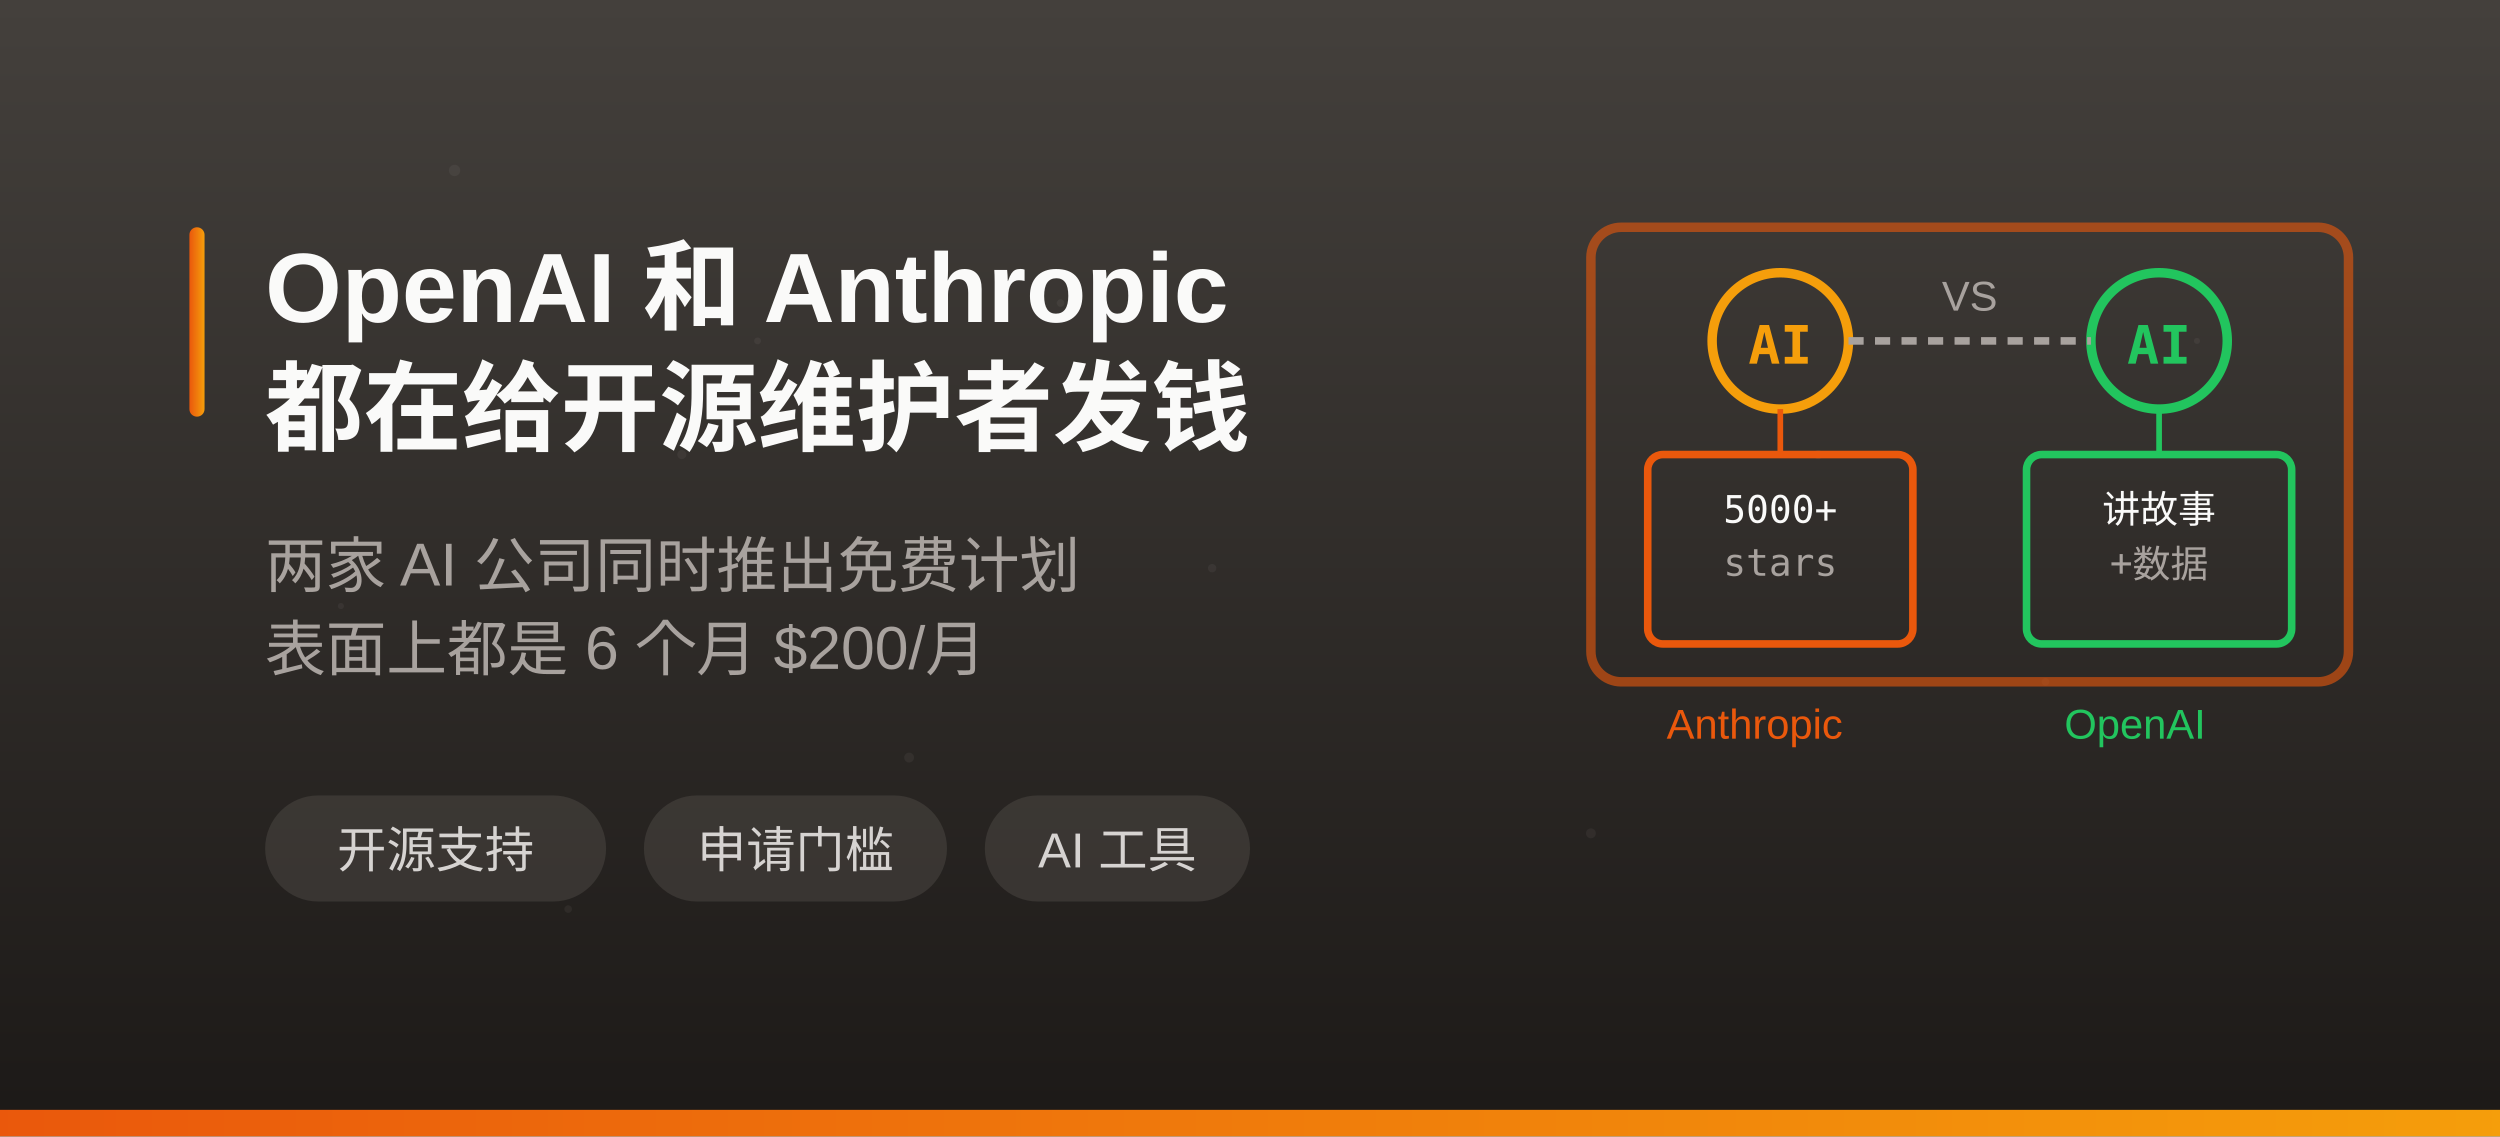
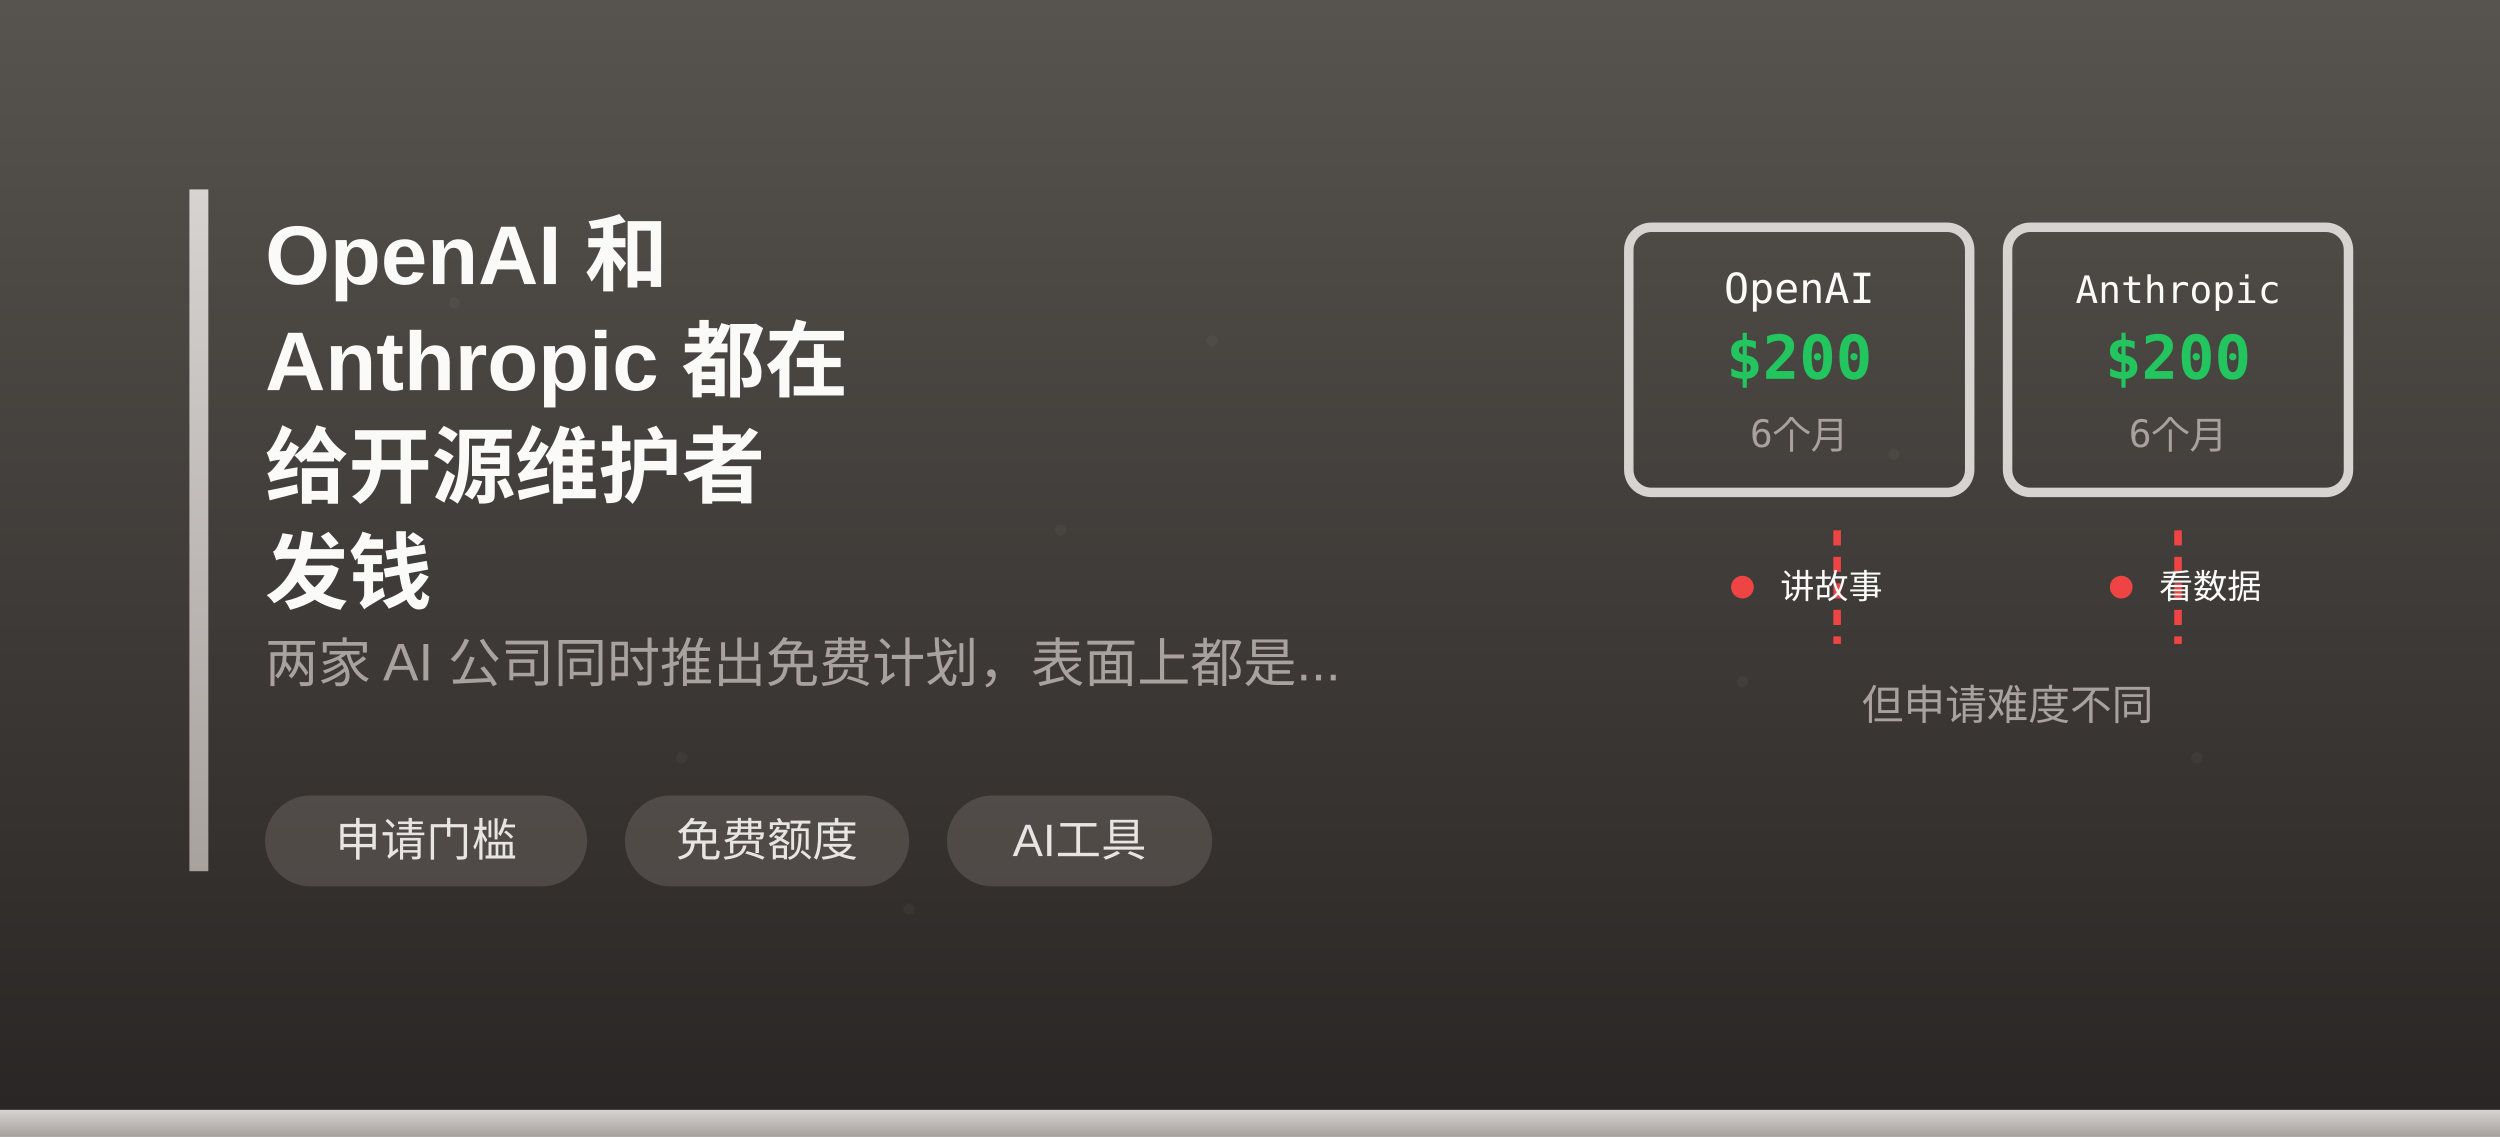
<svg xmlns="http://www.w3.org/2000/svg" viewBox="0 0 660 300">
  <defs>
    <linearGradient id="bgGrad" x1="0%" y1="0%" x2="0%" y2="100%">
-       <stop offset="0%" style="stop-color:#44403C" />
-       <stop offset="100%" style="stop-color:#1C1917" />
+       <stop offset="0%" style="stop-color:#57534E" />
+       <stop offset="100%" style="stop-color:#292524" />
    </linearGradient>
-     <linearGradient id="accentGrad" x1="0%" y1="0%" x2="100%" y2="0%">
-       <stop offset="0%" style="stop-color:#EA580C" />
-       <stop offset="100%" style="stop-color:#F59E0B" />
+     <linearGradient id="accentGrad" x1="0%" y1="0%" x2="0%" y2="100%">
+       <stop offset="0%" style="stop-color:#D6D3D1" />
+       <stop offset="100%" style="stop-color:#A8A29E" />
    </linearGradient>
  </defs>
  <rect width="660" height="300" fill="url(#bgGrad)" />
  <g opacity="0.06">
-     <circle cx="120" cy="45" r="1.5" fill="#D6D3D1" />
-     <circle cx="280" cy="80" r="1" fill="#D6D3D1" />
-     <circle cx="180" cy="120" r="1.2" fill="#D6D3D1" />
-     <circle cx="90" cy="160" r="0.8" fill="#D6D3D1" />
-     <circle cx="240" cy="200" r="1.3" fill="#D6D3D1" />
-     <circle cx="150" cy="240" r="1" fill="#D6D3D1" />
-     <circle cx="320" cy="150" r="1.1" fill="#D6D3D1" />
-     <circle cx="200" cy="90" r="0.9" fill="#D6D3D1" />
-     <circle cx="480" cy="120" r="1.2" fill="#D6D3D1" />
-     <circle cx="540" cy="180" r="1" fill="#D6D3D1" />
-     <circle cx="420" cy="220" r="1.3" fill="#D6D3D1" />
-     <circle cx="580" cy="90" r="0.8" fill="#D6D3D1" />
+     <circle cx="120" cy="80" r="1.5" fill="#A8A29E" />
+     <circle cx="280" cy="140" r="1.5" fill="#A8A29E" />
+     <circle cx="180" cy="200" r="1.5" fill="#A8A29E" />
+     <circle cx="320" cy="90" r="1.5" fill="#A8A29E" />
+     <circle cx="90" cy="180" r="1.5" fill="#A8A29E" />
+     <circle cx="240" cy="240" r="1.5" fill="#A8A29E" />
+     <circle cx="500" cy="120" r="1.5" fill="#A8A29E" />
+     <circle cx="580" cy="200" r="1.5" fill="#A8A29E" />
+     <circle cx="460" cy="180" r="1.5" fill="#A8A29E" />
  </g>
-   <rect x="50" y="60" width="4" height="50" fill="url(#accentGrad)" rx="2" />
-   <text x="70" y="85" font-family="Arial, sans-serif" font-size="26" font-weight="bold" fill="#FAFAF9">
-     <tspan x="70" dy="0">OpenAI 和 Anthropic</tspan>
-     <tspan x="70" dy="32">都在给开源维护者发钱</tspan>
+   <rect x="50" y="50" width="5" height="180" fill="url(#accentGrad)" />
+   <text x="70" y="75" font-family="Arial, sans-serif" font-size="22" font-weight="bold" fill="#FAFAF9">
+     <tspan x="70" dy="0">OpenAI 和</tspan>
+     <tspan x="70" dy="28">Anthropic 都在</tspan>
+     <tspan x="70" dy="28">给开源维护者</tspan>
+     <tspan x="70" dy="28">发钱</tspan>
  </text>
-   <text x="70" y="155" font-family="Arial, sans-serif" font-size="16" fill="#A8A29E">
-     <tspan x="70" dy="0">两家 AI 公司同时推出免费计划</tspan>
-     <tspan x="70" dy="22">表面上都是 6 个月 $200/月</tspan>
+   <text x="70" y="180" font-family="Arial, sans-serif" font-size="14" fill="#A8A29E">
+     两家 AI 公司同时推出免费计划，表面上都是...
  </text>
  <g transform="translate(70, 210)">
-     <rect width="90" height="28" rx="14" fill="#57534E" opacity="0.4" />
-     <text x="45" y="19" font-family="Arial, sans-serif" font-size="13" fill="#D6D3D1" text-anchor="middle">开源支持</text>
+     <rect width="85" height="24" rx="12" fill="#78716C" opacity="0.4" />
+     <text x="42.5" y="16" font-family="Arial, sans-serif" font-size="12" fill="#E7E5E4" text-anchor="middle">申请门槛</text>
  </g>
-   <g transform="translate(170, 210)">
-     <rect width="80" height="28" rx="14" fill="#57534E" opacity="0.4" />
-     <text x="40" y="19" font-family="Arial, sans-serif" font-size="13" fill="#D6D3D1" text-anchor="middle">申请门槛</text>
+   <g transform="translate(165, 210)">
+     <rect width="75" height="24" rx="12" fill="#78716C" opacity="0.4" />
+     <text x="37.5" y="16" font-family="Arial, sans-serif" font-size="12" fill="#E7E5E4" text-anchor="middle">免费额度</text>
  </g>
-   <g transform="translate(260, 210)">
-     <rect width="70" height="28" rx="14" fill="#57534E" opacity="0.4" />
-     <text x="35" y="19" font-family="Arial, sans-serif" font-size="13" fill="#D6D3D1" text-anchor="middle">AI 工具</text>
+   <g transform="translate(250, 210)">
+     <rect width="70" height="24" rx="12" fill="#78716C" opacity="0.4" />
+     <text x="35" y="16" font-family="Arial, sans-serif" font-size="12" fill="#E7E5E4" text-anchor="middle">AI工具</text>
  </g>
-   <g transform="translate(420, 60)">
-     <rect x="0" y="0" width="200" height="120" rx="8" fill="none" stroke="#EA580C" stroke-width="2.5" opacity="0.6" />
-     <circle cx="50" cy="30" r="18" fill="none" stroke="#F59E0B" stroke-width="2.5" />
-     <text x="50" y="36" font-family="monospace" font-size="14" fill="#F59E0B" text-anchor="middle" font-weight="bold">AI</text>
-     <circle cx="150" cy="30" r="18" fill="none" stroke="#22C55E" stroke-width="2.5" />
-     <text x="150" y="36" font-family="monospace" font-size="14" fill="#22C55E" text-anchor="middle" font-weight="bold">AI</text>
-     <line x1="68" y1="30" x2="132" y2="30" stroke="#A8A29E" stroke-width="2" stroke-dasharray="4,3" />
-     <text x="100" y="22" font-family="Arial, sans-serif" font-size="11" fill="#A8A29E" text-anchor="middle">VS</text>
-     <rect x="15" y="60" width="70" height="50" rx="4" fill="none" stroke="#EA580C" stroke-width="2" />
-     <text x="50" y="78" font-family="monospace" font-size="10" fill="#FAFAF9" text-anchor="middle">5000+</text>
-     <text x="50" y="92" font-family="monospace" font-size="10" fill="#A8A29E" text-anchor="middle">stars</text>
-     <rect x="115" y="60" width="70" height="50" rx="4" fill="none" stroke="#22C55E" stroke-width="2" />
-     <text x="150" y="78" font-family="monospace" font-size="10" fill="#FAFAF9" text-anchor="middle">讲故事</text>
-     <text x="150" y="92" font-family="monospace" font-size="10" fill="#A8A29E" text-anchor="middle">+数据</text>
-     <line x1="50" y1="48" x2="50" y2="60" stroke="#EA580C" stroke-width="1.5" />
-     <line x1="150" y1="48" x2="150" y2="60" stroke="#22C55E" stroke-width="1.5" />
-     <text x="20" y="135" font-family="Arial, sans-serif" font-size="11" fill="#EA580C">Anthropic</text>
-     <text x="125" y="135" font-family="Arial, sans-serif" font-size="11" fill="#22C55E">OpenAI</text>
+   <g transform="translate(430, 60)">
+     <rect x="0" y="0" width="90" height="70" rx="6" fill="none" stroke="#D6D3D1" stroke-width="2.5" />
+     <text x="45" y="20" font-family="monospace" font-size="11" fill="#FAFAF9" text-anchor="middle">OpenAI</text>
+     <text x="45" y="40" font-family="monospace" font-size="16" fill="#22C55E" text-anchor="middle" font-weight="bold">$200</text>
+     <text x="45" y="58" font-family="monospace" font-size="10" fill="#A8A29E" text-anchor="middle">6个月</text>
  </g>
+   <g transform="translate(530, 60)">
+     <rect x="0" y="0" width="90" height="70" rx="6" fill="none" stroke="#D6D3D1" stroke-width="2.5" />
+     <text x="45" y="20" font-family="monospace" font-size="10" fill="#FAFAF9" text-anchor="middle">Anthropic</text>
+     <text x="45" y="40" font-family="monospace" font-size="16" fill="#22C55E" text-anchor="middle" font-weight="bold">$200</text>
+     <text x="45" y="58" font-family="monospace" font-size="10" fill="#A8A29E" text-anchor="middle">6个月</text>
+   </g>
+   <line x1="485" y1="140" x2="485" y2="170" stroke="#EF4444" stroke-width="2" stroke-dasharray="4,3" />
+   <line x1="575" y1="140" x2="575" y2="170" stroke="#EF4444" stroke-width="2" stroke-dasharray="4,3" />
+   <text x="530" y="190" font-family="Arial, sans-serif" font-size="11" fill="#A8A29E" text-anchor="middle">但申请难度不同</text>
+   <circle cx="460" cy="155" r="3" fill="#EF4444" />
+   <text x="470" y="158" font-family="monospace" font-size="9" fill="#FAFAF9">讲故事</text>
+   <circle cx="560" cy="155" r="3" fill="#EF4444" />
+   <text x="570" y="158" font-family="monospace" font-size="9" fill="#FAFAF9">看数据</text>
  <rect x="0" y="293" width="660" height="7" fill="url(#accentGrad)" />
</svg>
